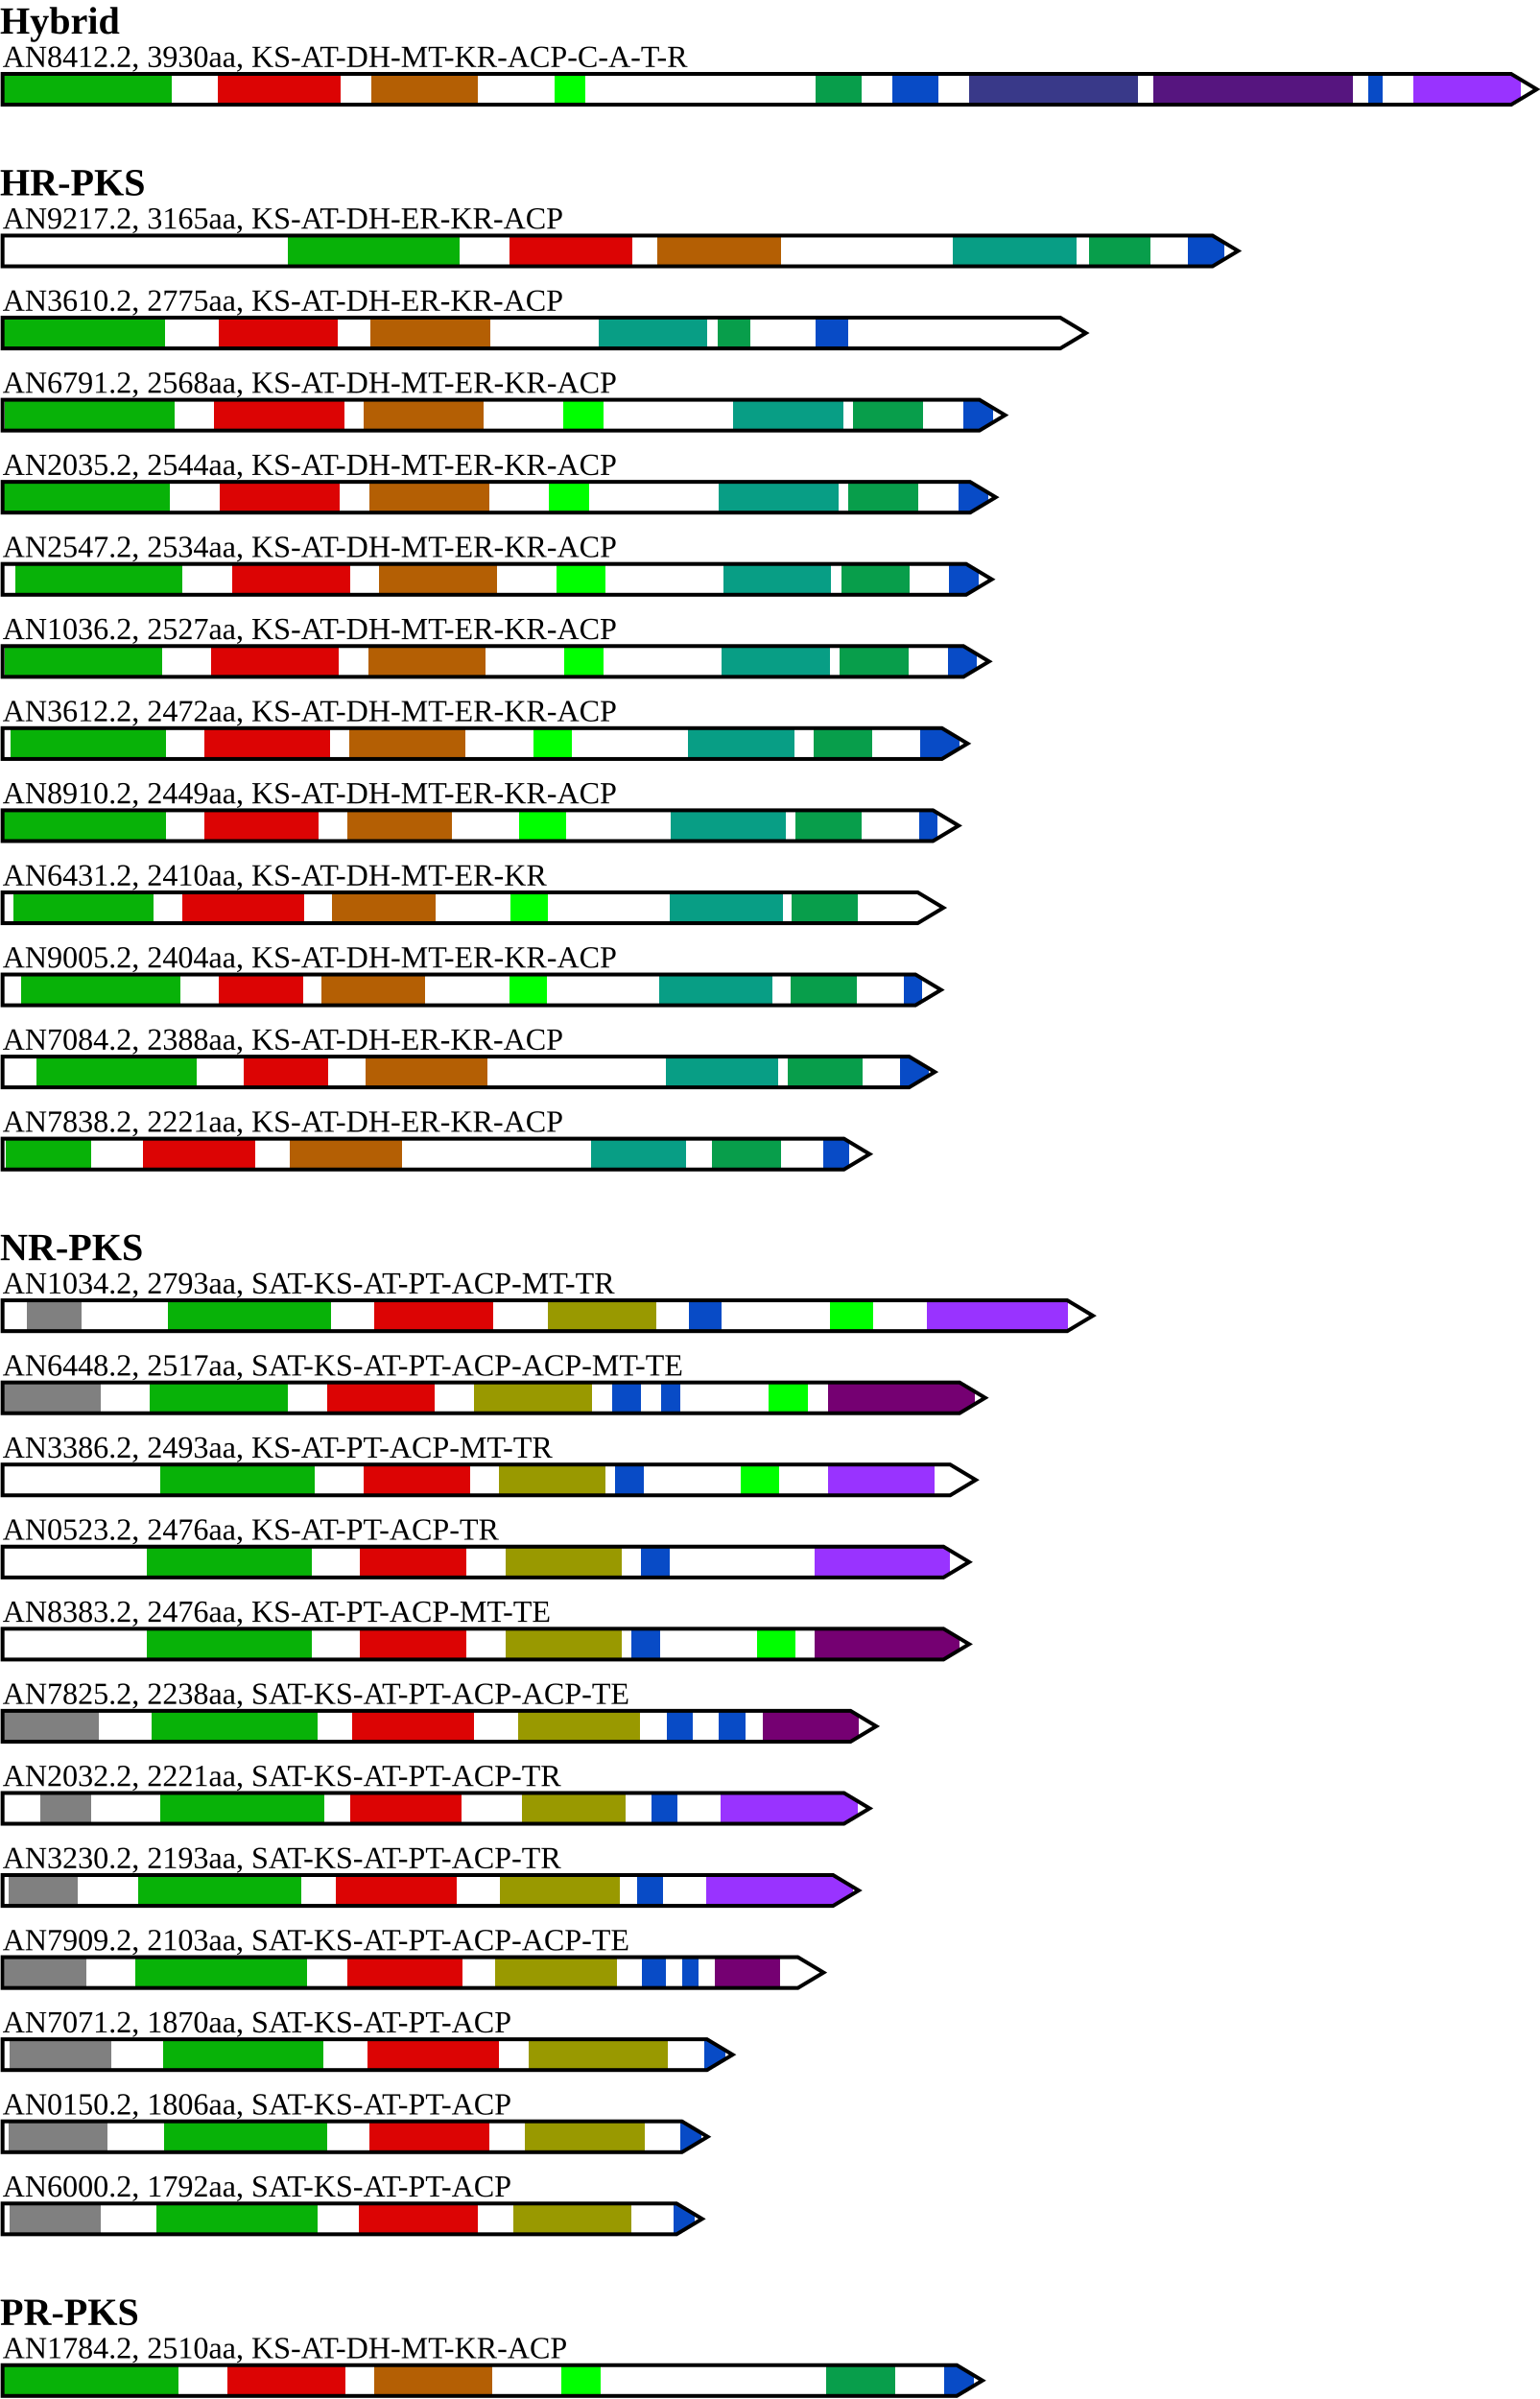
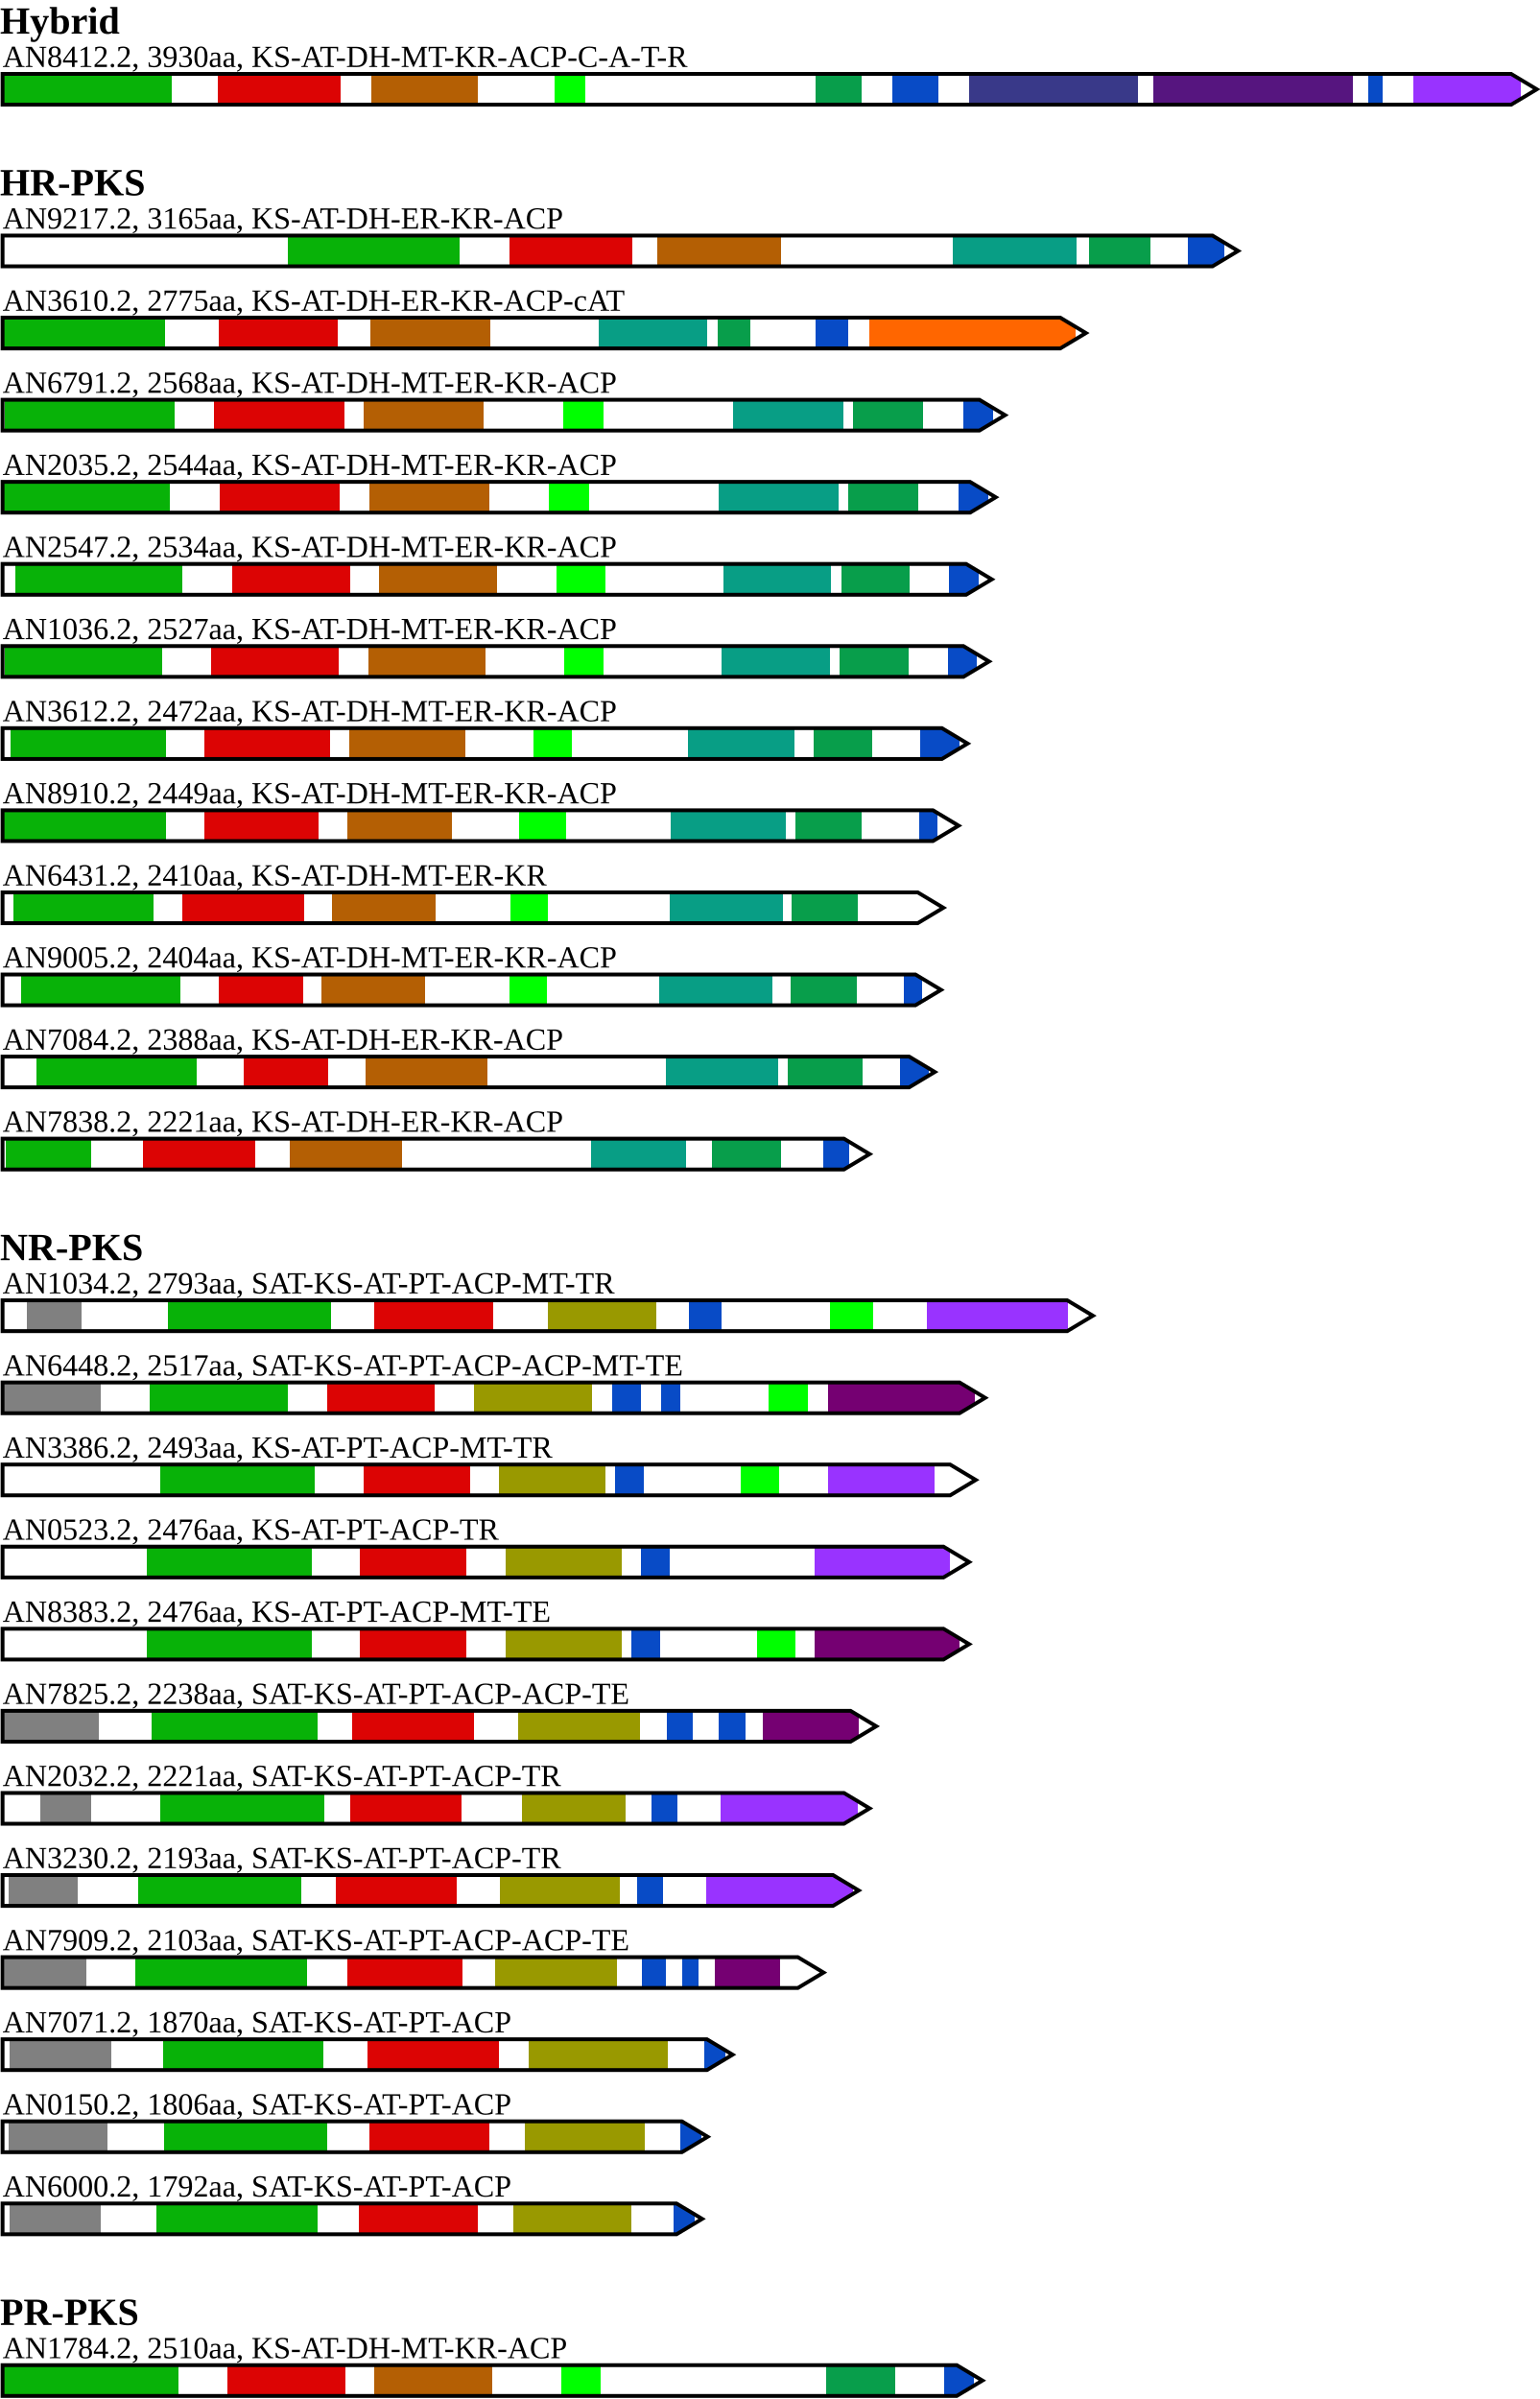
<svg width="600" height="935">
  <linearGradient id="AN8412.2_doms" x1="0%" y1="0%" x2="100%" y2="0%">
    <stop offset="0%" stop-color="white" />
    <stop offset="0%" stop-color="#08B208" />
    <stop offset="11%" stop-color="#08B208" />
    <stop offset="11%" stop-color="white" />
    <stop offset="14%" stop-color="white" />
    <stop offset="14%" stop-color="#DC0404" />
    <stop offset="22%" stop-color="#DC0404" />
    <stop offset="22%" stop-color="white" />
    <stop offset="24%" stop-color="white" />
    <stop offset="24%" stop-color="#B45F04" />
    <stop offset="31%" stop-color="#B45F04" />
    <stop offset="31%" stop-color="white" />
    <stop offset="36%" stop-color="white" />
    <stop offset="36%" stop-color="#00ff00" />
    <stop offset="38%" stop-color="#00ff00" />
    <stop offset="38%" stop-color="white" />
    <stop offset="53%" stop-color="white" />
    <stop offset="53%" stop-color="#089E4B" />
    <stop offset="56%" stop-color="#089E4B" />
    <stop offset="56%" stop-color="white" />
    <stop offset="58%" stop-color="white" />
    <stop offset="58%" stop-color="#084BC6" />
    <stop offset="61%" stop-color="#084BC6" />
    <stop offset="61%" stop-color="white" />
    <stop offset="63%" stop-color="white" />
    <stop offset="63%" stop-color="#393989" />
    <stop offset="74%" stop-color="#393989" />
    <stop offset="74%" stop-color="white" />
    <stop offset="75%" stop-color="white" />
    <stop offset="75%" stop-color="#56157F" />
    <stop offset="88%" stop-color="#56157F" />
    <stop offset="88%" stop-color="white" />
    <stop offset="89%" stop-color="white" />
    <stop offset="89%" stop-color="#084BC6" />
    <stop offset="90%" stop-color="#084BC6" />
    <stop offset="90%" stop-color="white" />
    <stop offset="92%" stop-color="white" />
    <stop offset="92%" stop-color="#9933ff" />
    <stop offset="99%" stop-color="#9933ff" />
    <stop offset="99%" stop-color="white" />
  </linearGradient>
  <linearGradient id="AN9217.2_doms" x1="0%" y1="0%" x2="100%" y2="0%">
    <stop offset="23%" stop-color="white" />
    <stop offset="23%" stop-color="#08B208" />
    <stop offset="37%" stop-color="#08B208" />
    <stop offset="37%" stop-color="white" />
    <stop offset="41%" stop-color="white" />
    <stop offset="41%" stop-color="#DC0404" />
    <stop offset="51%" stop-color="#DC0404" />
    <stop offset="51%" stop-color="white" />
    <stop offset="53%" stop-color="white" />
    <stop offset="53%" stop-color="#B45F04" />
    <stop offset="63%" stop-color="#B45F04" />
    <stop offset="63%" stop-color="white" />
    <stop offset="77%" stop-color="white" />
    <stop offset="77%" stop-color="#089E85" />
    <stop offset="87%" stop-color="#089E85" />
    <stop offset="87%" stop-color="white" />
    <stop offset="88%" stop-color="white" />
    <stop offset="88%" stop-color="#089E4B" />
    <stop offset="93%" stop-color="#089E4B" />
    <stop offset="93%" stop-color="white" />
    <stop offset="96%" stop-color="white" />
    <stop offset="96%" stop-color="#084BC6" />
    <stop offset="99%" stop-color="#084BC6" />
    <stop offset="99%" stop-color="white" />
  </linearGradient>
  <linearGradient id="AN3610.2_doms" x1="0%" y1="0%" x2="100%" y2="0%">
    <stop offset="0%" stop-color="white" />
    <stop offset="0%" stop-color="#08B208" />
    <stop offset="15%" stop-color="#08B208" />
    <stop offset="15%" stop-color="white" />
    <stop offset="20%" stop-color="white" />
    <stop offset="20%" stop-color="#DC0404" />
    <stop offset="31%" stop-color="#DC0404" />
    <stop offset="31%" stop-color="white" />
    <stop offset="34%" stop-color="white" />
    <stop offset="34%" stop-color="#B45F04" />
    <stop offset="45%" stop-color="#B45F04" />
    <stop offset="45%" stop-color="white" />
    <stop offset="55%" stop-color="white" />
    <stop offset="55%" stop-color="#089E85" />
    <stop offset="65%" stop-color="#089E85" />
    <stop offset="65%" stop-color="white" />
    <stop offset="66%" stop-color="white" />
    <stop offset="66%" stop-color="#089E4B" />
    <stop offset="69%" stop-color="#089E4B" />
    <stop offset="69%" stop-color="white" />
    <stop offset="75%" stop-color="white" />
    <stop offset="75%" stop-color="#084BC6" />
    <stop offset="78%" stop-color="#084BC6" />
    <stop offset="78%" stop-color="white" />
+     <stop offset="80%" stop-color="white" />
+     <stop offset="80%" stop-color="#FF6600FF" />
+     <stop offset="99%" stop-color="#FF6600FF" />
+     <stop offset="99%" stop-color="white" />
  </linearGradient>
  <linearGradient id="AN6791.2_doms" x1="0%" y1="0%" x2="100%" y2="0%">
    <stop offset="0%" stop-color="white" />
    <stop offset="0%" stop-color="#08B208" />
    <stop offset="17%" stop-color="#08B208" />
    <stop offset="17%" stop-color="white" />
    <stop offset="21%" stop-color="white" />
    <stop offset="21%" stop-color="#DC0404" />
    <stop offset="34%" stop-color="#DC0404" />
    <stop offset="34%" stop-color="white" />
    <stop offset="36%" stop-color="white" />
    <stop offset="36%" stop-color="#B45F04" />
    <stop offset="48%" stop-color="#B45F04" />
    <stop offset="48%" stop-color="white" />
    <stop offset="56%" stop-color="white" />
    <stop offset="56%" stop-color="#00ff00" />
    <stop offset="60%" stop-color="#00ff00" />
    <stop offset="60%" stop-color="white" />
    <stop offset="73%" stop-color="white" />
    <stop offset="73%" stop-color="#089E85" />
    <stop offset="84%" stop-color="#089E85" />
    <stop offset="84%" stop-color="white" />
    <stop offset="85%" stop-color="white" />
    <stop offset="85%" stop-color="#089E4B" />
    <stop offset="92%" stop-color="#089E4B" />
    <stop offset="92%" stop-color="white" />
    <stop offset="96%" stop-color="white" />
    <stop offset="96%" stop-color="#084BC6" />
    <stop offset="99%" stop-color="#084BC6" />
    <stop offset="99%" stop-color="white" />
  </linearGradient>
  <linearGradient id="AN2035.2_doms" x1="0%" y1="0%" x2="100%" y2="0%">
    <stop offset="0%" stop-color="white" />
    <stop offset="0%" stop-color="#08B208" />
    <stop offset="17%" stop-color="#08B208" />
    <stop offset="17%" stop-color="white" />
    <stop offset="22%" stop-color="white" />
    <stop offset="22%" stop-color="#DC0404" />
    <stop offset="34%" stop-color="#DC0404" />
    <stop offset="34%" stop-color="white" />
    <stop offset="37%" stop-color="white" />
    <stop offset="37%" stop-color="#B45F04" />
    <stop offset="49%" stop-color="#B45F04" />
    <stop offset="49%" stop-color="white" />
    <stop offset="55%" stop-color="white" />
    <stop offset="55%" stop-color="#00ff00" />
    <stop offset="59%" stop-color="#00ff00" />
    <stop offset="59%" stop-color="white" />
    <stop offset="72%" stop-color="white" />
    <stop offset="72%" stop-color="#089E85" />
    <stop offset="84%" stop-color="#089E85" />
    <stop offset="84%" stop-color="white" />
    <stop offset="85%" stop-color="white" />
    <stop offset="85%" stop-color="#089E4B" />
    <stop offset="92%" stop-color="#089E4B" />
    <stop offset="92%" stop-color="white" />
    <stop offset="96%" stop-color="white" />
    <stop offset="96%" stop-color="#084BC6" />
    <stop offset="99%" stop-color="#084BC6" />
    <stop offset="99%" stop-color="white" />
  </linearGradient>
  <linearGradient id="AN2547.2_doms" x1="0%" y1="0%" x2="100%" y2="0%">
    <stop offset="1%" stop-color="white" />
    <stop offset="1%" stop-color="#08B208" />
    <stop offset="18%" stop-color="#08B208" />
    <stop offset="18%" stop-color="white" />
    <stop offset="23%" stop-color="white" />
    <stop offset="23%" stop-color="#DC0404" />
    <stop offset="35%" stop-color="#DC0404" />
    <stop offset="35%" stop-color="white" />
    <stop offset="38%" stop-color="white" />
    <stop offset="38%" stop-color="#B45F04" />
    <stop offset="50%" stop-color="#B45F04" />
    <stop offset="50%" stop-color="white" />
    <stop offset="56%" stop-color="white" />
    <stop offset="56%" stop-color="#00ff00" />
    <stop offset="61%" stop-color="#00ff00" />
    <stop offset="61%" stop-color="white" />
    <stop offset="73%" stop-color="white" />
    <stop offset="73%" stop-color="#089E85" />
    <stop offset="84%" stop-color="#089E85" />
    <stop offset="84%" stop-color="white" />
    <stop offset="85%" stop-color="white" />
    <stop offset="85%" stop-color="#089E4B" />
    <stop offset="92%" stop-color="#089E4B" />
    <stop offset="92%" stop-color="white" />
    <stop offset="96%" stop-color="white" />
    <stop offset="96%" stop-color="#084BC6" />
    <stop offset="99%" stop-color="#084BC6" />
    <stop offset="99%" stop-color="white" />
  </linearGradient>
  <linearGradient id="AN1036.2_doms" x1="0%" y1="0%" x2="100%" y2="0%">
    <stop offset="0%" stop-color="white" />
    <stop offset="0%" stop-color="#08B208" />
    <stop offset="16%" stop-color="#08B208" />
    <stop offset="16%" stop-color="white" />
    <stop offset="21%" stop-color="white" />
    <stop offset="21%" stop-color="#DC0404" />
    <stop offset="34%" stop-color="#DC0404" />
    <stop offset="34%" stop-color="white" />
    <stop offset="37%" stop-color="white" />
    <stop offset="37%" stop-color="#B45F04" />
    <stop offset="49%" stop-color="#B45F04" />
    <stop offset="49%" stop-color="white" />
    <stop offset="57%" stop-color="white" />
    <stop offset="57%" stop-color="#00ff00" />
    <stop offset="61%" stop-color="#00ff00" />
    <stop offset="61%" stop-color="white" />
    <stop offset="73%" stop-color="white" />
    <stop offset="73%" stop-color="#089E85" />
    <stop offset="84%" stop-color="#089E85" />
    <stop offset="84%" stop-color="white" />
    <stop offset="85%" stop-color="white" />
    <stop offset="85%" stop-color="#089E4B" />
    <stop offset="92%" stop-color="#089E4B" />
    <stop offset="92%" stop-color="white" />
    <stop offset="96%" stop-color="white" />
    <stop offset="96%" stop-color="#084BC6" />
    <stop offset="99%" stop-color="#084BC6" />
    <stop offset="99%" stop-color="white" />
  </linearGradient>
  <linearGradient id="AN3612.2_doms" x1="0%" y1="0%" x2="100%" y2="0%">
    <stop offset="1%" stop-color="white" />
    <stop offset="1%" stop-color="#08B208" />
    <stop offset="17%" stop-color="#08B208" />
    <stop offset="17%" stop-color="white" />
    <stop offset="21%" stop-color="white" />
    <stop offset="21%" stop-color="#DC0404" />
    <stop offset="34%" stop-color="#DC0404" />
    <stop offset="34%" stop-color="white" />
    <stop offset="36%" stop-color="white" />
    <stop offset="36%" stop-color="#B45F04" />
    <stop offset="48%" stop-color="#B45F04" />
    <stop offset="48%" stop-color="white" />
    <stop offset="55%" stop-color="white" />
    <stop offset="55%" stop-color="#00ff00" />
    <stop offset="59%" stop-color="#00ff00" />
    <stop offset="59%" stop-color="white" />
    <stop offset="71%" stop-color="white" />
    <stop offset="71%" stop-color="#089E85" />
    <stop offset="82%" stop-color="#089E85" />
    <stop offset="82%" stop-color="white" />
    <stop offset="84%" stop-color="white" />
    <stop offset="84%" stop-color="#089E4B" />
    <stop offset="90%" stop-color="#089E4B" />
    <stop offset="90%" stop-color="white" />
    <stop offset="95%" stop-color="white" />
    <stop offset="95%" stop-color="#084BC6" />
    <stop offset="99%" stop-color="#084BC6" />
    <stop offset="99%" stop-color="white" />
  </linearGradient>
  <linearGradient id="AN8910.2_doms" x1="0%" y1="0%" x2="100%" y2="0%">
    <stop offset="0%" stop-color="white" />
    <stop offset="0%" stop-color="#08B208" />
    <stop offset="17%" stop-color="#08B208" />
    <stop offset="17%" stop-color="white" />
    <stop offset="21%" stop-color="white" />
    <stop offset="21%" stop-color="#DC0404" />
    <stop offset="33%" stop-color="#DC0404" />
    <stop offset="33%" stop-color="white" />
    <stop offset="36%" stop-color="white" />
    <stop offset="36%" stop-color="#B45F04" />
    <stop offset="47%" stop-color="#B45F04" />
    <stop offset="47%" stop-color="white" />
    <stop offset="54%" stop-color="white" />
    <stop offset="54%" stop-color="#00ff00" />
    <stop offset="59%" stop-color="#00ff00" />
    <stop offset="59%" stop-color="white" />
    <stop offset="70%" stop-color="white" />
    <stop offset="70%" stop-color="#089E85" />
    <stop offset="82%" stop-color="#089E85" />
    <stop offset="82%" stop-color="white" />
    <stop offset="83%" stop-color="white" />
    <stop offset="83%" stop-color="#089E4B" />
    <stop offset="90%" stop-color="#089E4B" />
    <stop offset="90%" stop-color="white" />
    <stop offset="96%" stop-color="white" />
    <stop offset="96%" stop-color="#084BC6" />
    <stop offset="98%" stop-color="#084BC6" />
    <stop offset="98%" stop-color="white" />
  </linearGradient>
  <linearGradient id="AN6431.2_doms" x1="0%" y1="0%" x2="100%" y2="0%">
    <stop offset="1%" stop-color="white" />
    <stop offset="1%" stop-color="#08B208" />
    <stop offset="16%" stop-color="#08B208" />
    <stop offset="16%" stop-color="white" />
    <stop offset="19%" stop-color="white" />
    <stop offset="19%" stop-color="#DC0404" />
    <stop offset="32%" stop-color="#DC0404" />
    <stop offset="32%" stop-color="white" />
    <stop offset="35%" stop-color="white" />
    <stop offset="35%" stop-color="#B45F04" />
    <stop offset="46%" stop-color="#B45F04" />
    <stop offset="46%" stop-color="white" />
    <stop offset="54%" stop-color="white" />
    <stop offset="54%" stop-color="#00ff00" />
    <stop offset="58%" stop-color="#00ff00" />
    <stop offset="58%" stop-color="white" />
    <stop offset="71%" stop-color="white" />
    <stop offset="71%" stop-color="#089E85" />
    <stop offset="83%" stop-color="#089E85" />
    <stop offset="83%" stop-color="white" />
    <stop offset="84%" stop-color="white" />
    <stop offset="84%" stop-color="#089E4B" />
    <stop offset="91%" stop-color="#089E4B" />
    <stop offset="91%" stop-color="white" />
  </linearGradient>
  <linearGradient id="AN9005.2_doms" x1="0%" y1="0%" x2="100%" y2="0%">
    <stop offset="2%" stop-color="white" />
    <stop offset="2%" stop-color="#08B208" />
    <stop offset="19%" stop-color="#08B208" />
    <stop offset="19%" stop-color="white" />
    <stop offset="23%" stop-color="white" />
    <stop offset="23%" stop-color="#DC0404" />
    <stop offset="32%" stop-color="#DC0404" />
    <stop offset="32%" stop-color="white" />
    <stop offset="34%" stop-color="white" />
    <stop offset="34%" stop-color="#B45F04" />
    <stop offset="45%" stop-color="#B45F04" />
    <stop offset="45%" stop-color="white" />
    <stop offset="54%" stop-color="white" />
    <stop offset="54%" stop-color="#00ff00" />
    <stop offset="58%" stop-color="#00ff00" />
    <stop offset="58%" stop-color="white" />
    <stop offset="70%" stop-color="white" />
    <stop offset="70%" stop-color="#089E85" />
    <stop offset="82%" stop-color="#089E85" />
    <stop offset="82%" stop-color="white" />
    <stop offset="84%" stop-color="white" />
    <stop offset="84%" stop-color="#089E4B" />
    <stop offset="91%" stop-color="#089E4B" />
    <stop offset="91%" stop-color="white" />
    <stop offset="96%" stop-color="white" />
    <stop offset="96%" stop-color="#084BC6" />
    <stop offset="98%" stop-color="#084BC6" />
    <stop offset="98%" stop-color="white" />
  </linearGradient>
  <linearGradient id="AN7084.2_doms" x1="0%" y1="0%" x2="100%" y2="0%">
    <stop offset="4%" stop-color="white" />
    <stop offset="4%" stop-color="#08B208" />
    <stop offset="21%" stop-color="#08B208" />
    <stop offset="21%" stop-color="white" />
    <stop offset="26%" stop-color="white" />
    <stop offset="26%" stop-color="#DC0404" />
    <stop offset="35%" stop-color="#DC0404" />
    <stop offset="35%" stop-color="white" />
    <stop offset="39%" stop-color="white" />
    <stop offset="39%" stop-color="#B45F04" />
    <stop offset="52%" stop-color="#B45F04" />
    <stop offset="52%" stop-color="white" />
    <stop offset="71%" stop-color="white" />
    <stop offset="71%" stop-color="#089E85" />
    <stop offset="83%" stop-color="#089E85" />
    <stop offset="83%" stop-color="white" />
    <stop offset="84%" stop-color="white" />
    <stop offset="84%" stop-color="#089E4B" />
    <stop offset="92%" stop-color="#089E4B" />
    <stop offset="92%" stop-color="white" />
    <stop offset="96%" stop-color="white" />
    <stop offset="96%" stop-color="#084BC6" />
    <stop offset="99%" stop-color="#084BC6" />
    <stop offset="99%" stop-color="white" />
  </linearGradient>
  <linearGradient id="AN7838.2_doms" x1="0%" y1="0%" x2="100%" y2="0%">
    <stop offset="0%" stop-color="white" />
    <stop offset="0%" stop-color="#08B208" />
    <stop offset="10%" stop-color="#08B208" />
    <stop offset="10%" stop-color="white" />
    <stop offset="16%" stop-color="white" />
    <stop offset="16%" stop-color="#DC0404" />
    <stop offset="29%" stop-color="#DC0404" />
    <stop offset="29%" stop-color="white" />
    <stop offset="33%" stop-color="white" />
    <stop offset="33%" stop-color="#B45F04" />
    <stop offset="46%" stop-color="#B45F04" />
    <stop offset="46%" stop-color="white" />
    <stop offset="68%" stop-color="white" />
    <stop offset="68%" stop-color="#089E85" />
    <stop offset="79%" stop-color="#089E85" />
    <stop offset="79%" stop-color="white" />
    <stop offset="82%" stop-color="white" />
    <stop offset="82%" stop-color="#089E4B" />
    <stop offset="90%" stop-color="#089E4B" />
    <stop offset="90%" stop-color="white" />
    <stop offset="95%" stop-color="white" />
    <stop offset="95%" stop-color="#084BC6" />
    <stop offset="98%" stop-color="#084BC6" />
    <stop offset="98%" stop-color="white" />
  </linearGradient>
  <linearGradient id="AN1034.2_doms" x1="0%" y1="0%" x2="100%" y2="0%">
    <stop offset="2%" stop-color="white" />
    <stop offset="2%" stop-color="#808080" />
    <stop offset="7%" stop-color="#808080" />
    <stop offset="7%" stop-color="white" />
    <stop offset="15%" stop-color="white" />
    <stop offset="15%" stop-color="#08B208" />
    <stop offset="30%" stop-color="#08B208" />
    <stop offset="30%" stop-color="white" />
    <stop offset="34%" stop-color="white" />
    <stop offset="34%" stop-color="#DC0404" />
    <stop offset="45%" stop-color="#DC0404" />
    <stop offset="45%" stop-color="white" />
    <stop offset="50%" stop-color="white" />
    <stop offset="50%" stop-color="#999900" />
    <stop offset="60%" stop-color="#999900" />
    <stop offset="60%" stop-color="white" />
    <stop offset="63%" stop-color="white" />
    <stop offset="63%" stop-color="#084BC6" />
    <stop offset="66%" stop-color="#084BC6" />
    <stop offset="66%" stop-color="white" />
    <stop offset="76%" stop-color="white" />
    <stop offset="76%" stop-color="#00ff00" />
    <stop offset="80%" stop-color="#00ff00" />
    <stop offset="80%" stop-color="white" />
    <stop offset="85%" stop-color="white" />
    <stop offset="85%" stop-color="#9933ff" />
    <stop offset="98%" stop-color="#9933ff" />
    <stop offset="98%" stop-color="white" />
  </linearGradient>
  <linearGradient id="AN6448.2_doms" x1="0%" y1="0%" x2="100%" y2="0%">
    <stop offset="0%" stop-color="white" />
    <stop offset="0%" stop-color="#808080" />
    <stop offset="10%" stop-color="#808080" />
    <stop offset="10%" stop-color="white" />
    <stop offset="15%" stop-color="white" />
    <stop offset="15%" stop-color="#08B208" />
    <stop offset="29%" stop-color="#08B208" />
    <stop offset="29%" stop-color="white" />
    <stop offset="33%" stop-color="white" />
    <stop offset="33%" stop-color="#DC0404" />
    <stop offset="44%" stop-color="#DC0404" />
    <stop offset="44%" stop-color="white" />
    <stop offset="48%" stop-color="white" />
    <stop offset="48%" stop-color="#999900" />
    <stop offset="60%" stop-color="#999900" />
    <stop offset="60%" stop-color="white" />
    <stop offset="62%" stop-color="white" />
    <stop offset="62%" stop-color="#084BC6" />
    <stop offset="65%" stop-color="#084BC6" />
    <stop offset="65%" stop-color="white" />
    <stop offset="67%" stop-color="white" />
    <stop offset="67%" stop-color="#084BC6" />
    <stop offset="69%" stop-color="#084BC6" />
    <stop offset="69%" stop-color="white" />
    <stop offset="78%" stop-color="white" />
    <stop offset="78%" stop-color="#00ff00" />
    <stop offset="82%" stop-color="#00ff00" />
    <stop offset="82%" stop-color="white" />
    <stop offset="84%" stop-color="white" />
    <stop offset="84%" stop-color="#750072" />
    <stop offset="99%" stop-color="#750072" />
    <stop offset="99%" stop-color="white" />
  </linearGradient>
  <linearGradient id="AN3386.2_doms" x1="0%" y1="0%" x2="100%" y2="0%">
    <stop offset="16%" stop-color="white" />
    <stop offset="16%" stop-color="#08B208" />
    <stop offset="32%" stop-color="#08B208" />
    <stop offset="32%" stop-color="white" />
    <stop offset="37%" stop-color="white" />
    <stop offset="37%" stop-color="#DC0404" />
    <stop offset="48%" stop-color="#DC0404" />
    <stop offset="48%" stop-color="white" />
    <stop offset="51%" stop-color="white" />
    <stop offset="51%" stop-color="#999900" />
    <stop offset="62%" stop-color="#999900" />
    <stop offset="62%" stop-color="white" />
    <stop offset="63%" stop-color="white" />
    <stop offset="63%" stop-color="#084BC6" />
    <stop offset="66%" stop-color="#084BC6" />
    <stop offset="66%" stop-color="white" />
    <stop offset="76%" stop-color="white" />
    <stop offset="76%" stop-color="#00ff00" />
    <stop offset="80%" stop-color="#00ff00" />
    <stop offset="80%" stop-color="white" />
    <stop offset="85%" stop-color="white" />
    <stop offset="85%" stop-color="#9933ff" />
    <stop offset="96%" stop-color="#9933ff" />
    <stop offset="96%" stop-color="white" />
  </linearGradient>
  <linearGradient id="AN0523.2_doms" x1="0%" y1="0%" x2="100%" y2="0%">
    <stop offset="15%" stop-color="white" />
    <stop offset="15%" stop-color="#08B208" />
    <stop offset="32%" stop-color="#08B208" />
    <stop offset="32%" stop-color="white" />
    <stop offset="37%" stop-color="white" />
    <stop offset="37%" stop-color="#DC0404" />
    <stop offset="48%" stop-color="#DC0404" />
    <stop offset="48%" stop-color="white" />
    <stop offset="52%" stop-color="white" />
    <stop offset="52%" stop-color="#999900" />
    <stop offset="64%" stop-color="#999900" />
    <stop offset="64%" stop-color="white" />
    <stop offset="66%" stop-color="white" />
    <stop offset="66%" stop-color="#084BC6" />
    <stop offset="69%" stop-color="#084BC6" />
    <stop offset="69%" stop-color="white" />
    <stop offset="84%" stop-color="white" />
    <stop offset="84%" stop-color="#9933ff" />
    <stop offset="98%" stop-color="#9933ff" />
    <stop offset="98%" stop-color="white" />
  </linearGradient>
  <linearGradient id="AN8383.2_doms" x1="0%" y1="0%" x2="100%" y2="0%">
    <stop offset="15%" stop-color="white" />
    <stop offset="15%" stop-color="#08B208" />
    <stop offset="32%" stop-color="#08B208" />
    <stop offset="32%" stop-color="white" />
    <stop offset="37%" stop-color="white" />
    <stop offset="37%" stop-color="#DC0404" />
    <stop offset="48%" stop-color="#DC0404" />
    <stop offset="48%" stop-color="white" />
    <stop offset="52%" stop-color="white" />
    <stop offset="52%" stop-color="#999900" />
    <stop offset="64%" stop-color="#999900" />
    <stop offset="64%" stop-color="white" />
    <stop offset="65%" stop-color="white" />
    <stop offset="65%" stop-color="#084BC6" />
    <stop offset="68%" stop-color="#084BC6" />
    <stop offset="68%" stop-color="white" />
    <stop offset="78%" stop-color="white" />
    <stop offset="78%" stop-color="#00ff00" />
    <stop offset="82%" stop-color="#00ff00" />
    <stop offset="82%" stop-color="white" />
    <stop offset="84%" stop-color="white" />
    <stop offset="84%" stop-color="#750072" />
    <stop offset="99%" stop-color="#750072" />
    <stop offset="99%" stop-color="white" />
  </linearGradient>
  <linearGradient id="AN7825.2_doms" x1="0%" y1="0%" x2="100%" y2="0%">
    <stop offset="0%" stop-color="white" />
    <stop offset="0%" stop-color="#808080" />
    <stop offset="11%" stop-color="#808080" />
    <stop offset="11%" stop-color="white" />
    <stop offset="17%" stop-color="white" />
    <stop offset="17%" stop-color="#08B208" />
    <stop offset="36%" stop-color="#08B208" />
    <stop offset="36%" stop-color="white" />
    <stop offset="40%" stop-color="white" />
    <stop offset="40%" stop-color="#DC0404" />
    <stop offset="54%" stop-color="#DC0404" />
    <stop offset="54%" stop-color="white" />
    <stop offset="59%" stop-color="white" />
    <stop offset="59%" stop-color="#999900" />
    <stop offset="73%" stop-color="#999900" />
    <stop offset="73%" stop-color="white" />
    <stop offset="76%" stop-color="white" />
    <stop offset="76%" stop-color="#084BC6" />
    <stop offset="79%" stop-color="#084BC6" />
    <stop offset="79%" stop-color="white" />
    <stop offset="82%" stop-color="white" />
    <stop offset="82%" stop-color="#084BC6" />
    <stop offset="85%" stop-color="#084BC6" />
    <stop offset="85%" stop-color="white" />
    <stop offset="87%" stop-color="white" />
    <stop offset="87%" stop-color="#750072" />
    <stop offset="98%" stop-color="#750072" />
    <stop offset="98%" stop-color="white" />
  </linearGradient>
  <linearGradient id="AN2032.2_doms" x1="0%" y1="0%" x2="100%" y2="0%">
    <stop offset="4%" stop-color="white" />
    <stop offset="4%" stop-color="#808080" />
    <stop offset="10%" stop-color="#808080" />
    <stop offset="10%" stop-color="white" />
    <stop offset="18%" stop-color="white" />
    <stop offset="18%" stop-color="#08B208" />
    <stop offset="37%" stop-color="#08B208" />
    <stop offset="37%" stop-color="white" />
    <stop offset="40%" stop-color="white" />
    <stop offset="40%" stop-color="#DC0404" />
    <stop offset="53%" stop-color="#DC0404" />
    <stop offset="53%" stop-color="white" />
    <stop offset="60%" stop-color="white" />
    <stop offset="60%" stop-color="#999900" />
    <stop offset="72%" stop-color="#999900" />
    <stop offset="72%" stop-color="white" />
    <stop offset="75%" stop-color="white" />
    <stop offset="75%" stop-color="#084BC6" />
    <stop offset="78%" stop-color="#084BC6" />
    <stop offset="78%" stop-color="white" />
    <stop offset="83%" stop-color="white" />
    <stop offset="83%" stop-color="#9933ff" />
    <stop offset="99%" stop-color="#9933ff" />
    <stop offset="99%" stop-color="white" />
  </linearGradient>
  <linearGradient id="AN3230.2_doms" x1="0%" y1="0%" x2="100%" y2="0%">
    <stop offset="1%" stop-color="white" />
    <stop offset="1%" stop-color="#808080" />
    <stop offset="9%" stop-color="#808080" />
    <stop offset="9%" stop-color="white" />
    <stop offset="16%" stop-color="white" />
    <stop offset="16%" stop-color="#08B208" />
    <stop offset="35%" stop-color="#08B208" />
    <stop offset="35%" stop-color="white" />
    <stop offset="39%" stop-color="white" />
    <stop offset="39%" stop-color="#DC0404" />
    <stop offset="53%" stop-color="#DC0404" />
    <stop offset="53%" stop-color="white" />
    <stop offset="58%" stop-color="white" />
    <stop offset="58%" stop-color="#999900" />
    <stop offset="72%" stop-color="#999900" />
    <stop offset="72%" stop-color="white" />
    <stop offset="74%" stop-color="white" />
    <stop offset="74%" stop-color="#084BC6" />
    <stop offset="77%" stop-color="#084BC6" />
    <stop offset="77%" stop-color="white" />
    <stop offset="82%" stop-color="white" />
    <stop offset="82%" stop-color="#9933ff" />
    <stop offset="99%" stop-color="#9933ff" />
    <stop offset="99%" stop-color="white" />
  </linearGradient>
  <linearGradient id="AN7909.2_doms" x1="0%" y1="0%" x2="100%" y2="0%">
    <stop offset="0%" stop-color="white" />
    <stop offset="0%" stop-color="#808080" />
    <stop offset="10%" stop-color="#808080" />
    <stop offset="10%" stop-color="white" />
    <stop offset="16%" stop-color="white" />
    <stop offset="16%" stop-color="#08B208" />
    <stop offset="37%" stop-color="#08B208" />
    <stop offset="37%" stop-color="white" />
    <stop offset="42%" stop-color="white" />
    <stop offset="42%" stop-color="#DC0404" />
    <stop offset="56%" stop-color="#DC0404" />
    <stop offset="56%" stop-color="white" />
    <stop offset="60%" stop-color="white" />
    <stop offset="60%" stop-color="#999900" />
    <stop offset="75%" stop-color="#999900" />
    <stop offset="75%" stop-color="white" />
    <stop offset="78%" stop-color="white" />
    <stop offset="78%" stop-color="#084BC6" />
    <stop offset="81%" stop-color="#084BC6" />
    <stop offset="81%" stop-color="white" />
    <stop offset="83%" stop-color="white" />
    <stop offset="83%" stop-color="#084BC6" />
    <stop offset="85%" stop-color="#084BC6" />
    <stop offset="85%" stop-color="white" />
    <stop offset="87%" stop-color="white" />
    <stop offset="87%" stop-color="#750072" />
    <stop offset="95%" stop-color="#750072" />
    <stop offset="95%" stop-color="white" />
  </linearGradient>
  <linearGradient id="AN7071.2_doms" x1="0%" y1="0%" x2="100%" y2="0%">
    <stop offset="1%" stop-color="white" />
    <stop offset="1%" stop-color="#808080" />
    <stop offset="15%" stop-color="#808080" />
    <stop offset="15%" stop-color="white" />
    <stop offset="22%" stop-color="white" />
    <stop offset="22%" stop-color="#08B208" />
    <stop offset="44%" stop-color="#08B208" />
    <stop offset="44%" stop-color="white" />
    <stop offset="50%" stop-color="white" />
    <stop offset="50%" stop-color="#DC0404" />
    <stop offset="68%" stop-color="#DC0404" />
    <stop offset="68%" stop-color="white" />
    <stop offset="72%" stop-color="white" />
    <stop offset="72%" stop-color="#999900" />
    <stop offset="91%" stop-color="#999900" />
    <stop offset="91%" stop-color="white" />
    <stop offset="96%" stop-color="white" />
    <stop offset="96%" stop-color="#084BC6" />
    <stop offset="99%" stop-color="#084BC6" />
    <stop offset="99%" stop-color="white" />
  </linearGradient>
  <linearGradient id="AN0150.2_doms" x1="0%" y1="0%" x2="100%" y2="0%">
    <stop offset="1%" stop-color="white" />
    <stop offset="1%" stop-color="#808080" />
    <stop offset="15%" stop-color="#808080" />
    <stop offset="15%" stop-color="white" />
    <stop offset="23%" stop-color="white" />
    <stop offset="23%" stop-color="#08B208" />
    <stop offset="46%" stop-color="#08B208" />
    <stop offset="46%" stop-color="white" />
    <stop offset="52%" stop-color="white" />
    <stop offset="52%" stop-color="#DC0404" />
    <stop offset="69%" stop-color="#DC0404" />
    <stop offset="69%" stop-color="white" />
    <stop offset="74%" stop-color="white" />
    <stop offset="74%" stop-color="#999900" />
    <stop offset="91%" stop-color="#999900" />
    <stop offset="91%" stop-color="white" />
    <stop offset="96%" stop-color="white" />
    <stop offset="96%" stop-color="#084BC6" />
    <stop offset="99%" stop-color="#084BC6" />
    <stop offset="99%" stop-color="white" />
  </linearGradient>
  <linearGradient id="AN6000.2_doms" x1="0%" y1="0%" x2="100%" y2="0%">
    <stop offset="1%" stop-color="white" />
    <stop offset="1%" stop-color="#808080" />
    <stop offset="14%" stop-color="#808080" />
    <stop offset="14%" stop-color="white" />
    <stop offset="22%" stop-color="white" />
    <stop offset="22%" stop-color="#08B208" />
    <stop offset="45%" stop-color="#08B208" />
    <stop offset="45%" stop-color="white" />
    <stop offset="51%" stop-color="white" />
    <stop offset="51%" stop-color="#DC0404" />
    <stop offset="68%" stop-color="#DC0404" />
    <stop offset="68%" stop-color="white" />
    <stop offset="73%" stop-color="white" />
    <stop offset="73%" stop-color="#999900" />
    <stop offset="90%" stop-color="#999900" />
    <stop offset="90%" stop-color="white" />
    <stop offset="96%" stop-color="white" />
    <stop offset="96%" stop-color="#084BC6" />
    <stop offset="99%" stop-color="#084BC6" />
    <stop offset="99%" stop-color="white" />
  </linearGradient>
  <linearGradient id="AN1784.2_doms" x1="0%" y1="0%" x2="100%" y2="0%">
    <stop offset="0%" stop-color="white" />
    <stop offset="0%" stop-color="#08B208" />
    <stop offset="18%" stop-color="#08B208" />
    <stop offset="18%" stop-color="white" />
    <stop offset="23%" stop-color="white" />
    <stop offset="23%" stop-color="#DC0404" />
    <stop offset="35%" stop-color="#DC0404" />
    <stop offset="35%" stop-color="white" />
    <stop offset="38%" stop-color="white" />
    <stop offset="38%" stop-color="#B45F04" />
    <stop offset="50%" stop-color="#B45F04" />
    <stop offset="50%" stop-color="white" />
    <stop offset="57%" stop-color="white" />
    <stop offset="57%" stop-color="#00ff00" />
    <stop offset="61%" stop-color="#00ff00" />
    <stop offset="61%" stop-color="white" />
    <stop offset="84%" stop-color="white" />
    <stop offset="84%" stop-color="#089E4B" />
    <stop offset="91%" stop-color="#089E4B" />
    <stop offset="91%" stop-color="white" />
    <stop offset="96%" stop-color="white" />
    <stop offset="96%" stop-color="#084BC6" />
    <stop offset="99%" stop-color="#084BC6" />
    <stop offset="99%" stop-color="white" />
  </linearGradient>
  <g transform="translate(0,3)">
    <text dominant-baseline="hanging" font-size="15" font-weight="bold">Hybrid</text>
    <g transform="translate(1,15)">
      <text dominant-baseline="hanging" font-size="12">AN8412.2, 3930aa, KS-AT-DH-MT-KR-ACP-C-A-T-R</text>
      <polygon id="AN8412.2" points="0,10.8,588.0,10.8,598.0,16.8,588.0,22.8,0,22.8" fill="url(#AN8412.2_doms)" stroke="black" stroke-width="1.5" />
    </g>
  </g>
  <g transform="translate(0,66)">
    <text dominant-baseline="hanging" font-size="15" font-weight="bold">HR-PKS</text>
    <g transform="translate(1,15)">
      <text dominant-baseline="hanging" font-size="12">AN9217.2, 3165aa, KS-AT-DH-ER-KR-ACP</text>
      <polygon id="AN9217.2" points="0,10.8,471.595,10.8,481.595,16.8,471.595,22.8,0,22.8" fill="url(#AN9217.2_doms)" stroke="black" stroke-width="1.5" />
    </g>
    <g transform="translate(1,47)">
-       <text dominant-baseline="hanging" font-size="12">AN3610.2, 2775aa, KS-AT-DH-ER-KR-ACP</text>
+       <text dominant-baseline="hanging" font-size="12">AN3610.2, 2775aa, KS-AT-DH-ER-KR-ACP-cAT</text>
      <polygon id="AN3610.2" points="0,10.8,412.252,10.8,422.252,16.8,412.252,22.8,0,22.8" fill="url(#AN3610.2_doms)" stroke="black" stroke-width="1.5" />
    </g>
    <g transform="translate(1,79)">
      <text dominant-baseline="hanging" font-size="12">AN6791.2, 2568aa, KS-AT-DH-MT-ER-KR-ACP</text>
      <polygon id="AN6791.2" points="0,10.8,380.754,10.8,390.754,16.8,380.754,22.8,0,22.8" fill="url(#AN6791.2_doms)" stroke="black" stroke-width="1.5" />
    </g>
    <g transform="translate(1,111)">
      <text dominant-baseline="hanging" font-size="12">AN2035.2, 2544aa, KS-AT-DH-MT-ER-KR-ACP</text>
      <polygon id="AN2035.2" points="0,10.8,377.102,10.8,387.102,16.8,377.102,22.8,0,22.8" fill="url(#AN2035.2_doms)" stroke="black" stroke-width="1.5" />
    </g>
    <g transform="translate(1,143)">
      <text dominant-baseline="hanging" font-size="12">AN2547.2, 2534aa, KS-AT-DH-MT-ER-KR-ACP</text>
      <polygon id="AN2547.2" points="0,10.8,375.581,10.8,385.581,16.8,375.581,22.8,0,22.8" fill="url(#AN2547.2_doms)" stroke="black" stroke-width="1.5" />
    </g>
    <g transform="translate(1,175)">
      <text dominant-baseline="hanging" font-size="12">AN1036.2, 2527aa, KS-AT-DH-MT-ER-KR-ACP</text>
      <polygon id="AN1036.2" points="0,10.8,374.516,10.8,384.516,16.8,374.516,22.8,0,22.8" fill="url(#AN1036.2_doms)" stroke="black" stroke-width="1.5" />
    </g>
    <g transform="translate(1,207)">
      <text dominant-baseline="hanging" font-size="12">AN3612.2, 2472aa, KS-AT-DH-MT-ER-KR-ACP</text>
      <polygon id="AN3612.2" points="0,10.8,366.147,10.8,376.147,16.8,366.147,22.8,0,22.8" fill="url(#AN3612.2_doms)" stroke="black" stroke-width="1.5" />
    </g>
    <g transform="translate(1,239)">
      <text dominant-baseline="hanging" font-size="12">AN8910.2, 2449aa, KS-AT-DH-MT-ER-KR-ACP</text>
      <polygon id="AN8910.2" points="0,10.8,362.647,10.8,372.647,16.8,362.647,22.8,0,22.8" fill="url(#AN8910.2_doms)" stroke="black" stroke-width="1.5" />
    </g>
    <g transform="translate(1,271)">
      <text dominant-baseline="hanging" font-size="12">AN6431.2, 2410aa, KS-AT-DH-MT-ER-KR</text>
      <polygon id="AN6431.2" points="0,10.8,356.712,10.8,366.712,16.8,356.712,22.8,0,22.8" fill="url(#AN6431.2_doms)" stroke="black" stroke-width="1.5" />
    </g>
    <g transform="translate(1,303)">
      <text dominant-baseline="hanging" font-size="12">AN9005.2, 2404aa, KS-AT-DH-MT-ER-KR-ACP</text>
      <polygon id="AN9005.2" points="0,10.8,355.799,10.8,365.799,16.8,355.799,22.8,0,22.8" fill="url(#AN9005.2_doms)" stroke="black" stroke-width="1.5" />
    </g>
    <g transform="translate(1,335)">
      <text dominant-baseline="hanging" font-size="12">AN7084.2, 2388aa, KS-AT-DH-ER-KR-ACP</text>
      <polygon id="AN7084.2" points="0,10.8,353.365,10.8,363.365,16.8,353.365,22.8,0,22.8" fill="url(#AN7084.2_doms)" stroke="black" stroke-width="1.5" />
    </g>
    <g transform="translate(1,367)">
      <text dominant-baseline="hanging" font-size="12">AN7838.2, 2221aa, KS-AT-DH-ER-KR-ACP</text>
      <polygon id="AN7838.2" points="0,10.8,327.954,10.8,337.954,16.8,327.954,22.8,0,22.8" fill="url(#AN7838.2_doms)" stroke="black" stroke-width="1.5" />
    </g>
  </g>
  <g transform="translate(0,481)">
    <text dominant-baseline="hanging" font-size="15" font-weight="bold">NR-PKS</text>
    <g transform="translate(1,15)">
      <text dominant-baseline="hanging" font-size="12">AN1034.2, 2793aa, SAT-KS-AT-PT-ACP-MT-TR</text>
      <polygon id="AN1034.2" points="0,10.8,414.991,10.8,424.991,16.8,414.991,22.8,0,22.8" fill="url(#AN1034.2_doms)" stroke="black" stroke-width="1.5" />
    </g>
    <g transform="translate(1,47)">
      <text dominant-baseline="hanging" font-size="12">AN6448.2, 2517aa, SAT-KS-AT-PT-ACP-ACP-MT-TE</text>
      <polygon id="AN6448.2" points="0,10.8,372.994,10.8,382.994,16.8,372.994,22.8,0,22.8" fill="url(#AN6448.2_doms)" stroke="black" stroke-width="1.5" />
    </g>
    <g transform="translate(1,79)">
      <text dominant-baseline="hanging" font-size="12">AN3386.2, 2493aa, KS-AT-PT-ACP-MT-TR</text>
      <polygon id="AN3386.2" points="0,10.8,369.342,10.8,379.342,16.8,369.342,22.8,0,22.8" fill="url(#AN3386.2_doms)" stroke="black" stroke-width="1.5" />
    </g>
    <g transform="translate(1,111)">
      <text dominant-baseline="hanging" font-size="12">AN0523.2, 2476aa, KS-AT-PT-ACP-TR</text>
      <polygon id="AN0523.2" points="0,10.8,366.755,10.8,376.755,16.8,366.755,22.8,0,22.8" fill="url(#AN0523.2_doms)" stroke="black" stroke-width="1.5" />
    </g>
    <g transform="translate(1,143)">
      <text dominant-baseline="hanging" font-size="12">AN8383.2, 2476aa, KS-AT-PT-ACP-MT-TE</text>
      <polygon id="AN8383.2" points="0,10.8,366.755,10.8,376.755,16.8,366.755,22.8,0,22.8" fill="url(#AN8383.2_doms)" stroke="black" stroke-width="1.5" />
    </g>
    <g transform="translate(1,175)">
      <text dominant-baseline="hanging" font-size="12">AN7825.2, 2238aa, SAT-KS-AT-PT-ACP-ACP-TE</text>
      <polygon id="AN7825.2" points="0,10.8,330.54,10.8,340.54,16.8,330.54,22.8,0,22.8" fill="url(#AN7825.2_doms)" stroke="black" stroke-width="1.5" />
    </g>
    <g transform="translate(1,207)">
      <text dominant-baseline="hanging" font-size="12">AN2032.2, 2221aa, SAT-KS-AT-PT-ACP-TR</text>
      <polygon id="AN2032.2" points="0,10.8,327.954,10.8,337.954,16.8,327.954,22.8,0,22.8" fill="url(#AN2032.2_doms)" stroke="black" stroke-width="1.5" />
    </g>
    <g transform="translate(1,239)">
      <text dominant-baseline="hanging" font-size="12">AN3230.2, 2193aa, SAT-KS-AT-PT-ACP-TR</text>
      <polygon id="AN3230.2" points="0,10.8,323.693,10.8,333.693,16.8,323.693,22.8,0,22.8" fill="url(#AN3230.2_doms)" stroke="black" stroke-width="1.5" />
    </g>
    <g transform="translate(1,271)">
      <text dominant-baseline="hanging" font-size="12">AN7909.2, 2103aa, SAT-KS-AT-PT-ACP-ACP-TE</text>
      <polygon id="AN7909.2" points="0,10.8,309.998,10.8,319.998,16.8,309.998,22.8,0,22.8" fill="url(#AN7909.2_doms)" stroke="black" stroke-width="1.5" />
    </g>
    <g transform="translate(1,303)">
      <text dominant-baseline="hanging" font-size="12">AN7071.2, 1870aa, SAT-KS-AT-PT-ACP</text>
      <polygon id="AN7071.2" points="0,10.8,274.545,10.8,284.545,16.8,274.545,22.8,0,22.8" fill="url(#AN7071.2_doms)" stroke="black" stroke-width="1.5" />
    </g>
    <g transform="translate(1,335)">
      <text dominant-baseline="hanging" font-size="12">AN0150.2, 1806aa, SAT-KS-AT-PT-ACP</text>
      <polygon id="AN0150.2" points="0,10.8,264.806,10.8,274.806,16.8,264.806,22.8,0,22.8" fill="url(#AN0150.2_doms)" stroke="black" stroke-width="1.5" />
    </g>
    <g transform="translate(1,367)">
      <text dominant-baseline="hanging" font-size="12">AN6000.2, 1792aa, SAT-KS-AT-PT-ACP</text>
      <polygon id="AN6000.2" points="0,10.8,262.676,10.8,272.676,16.8,262.676,22.8,0,22.8" fill="url(#AN6000.2_doms)" stroke="black" stroke-width="1.5" />
    </g>
  </g>
  <g transform="translate(0,896)">
    <text dominant-baseline="hanging" font-size="15" font-weight="bold">PR-PKS</text>
    <g transform="translate(1,15)">
      <text dominant-baseline="hanging" font-size="12">AN1784.2, 2510aa, KS-AT-DH-MT-KR-ACP</text>
      <polygon id="AN1784.2" points="0,10.8,371.929,10.8,381.929,16.8,371.929,22.8,0,22.8" fill="url(#AN1784.2_doms)" stroke="black" stroke-width="1.5" />
    </g>
  </g>
</svg>
